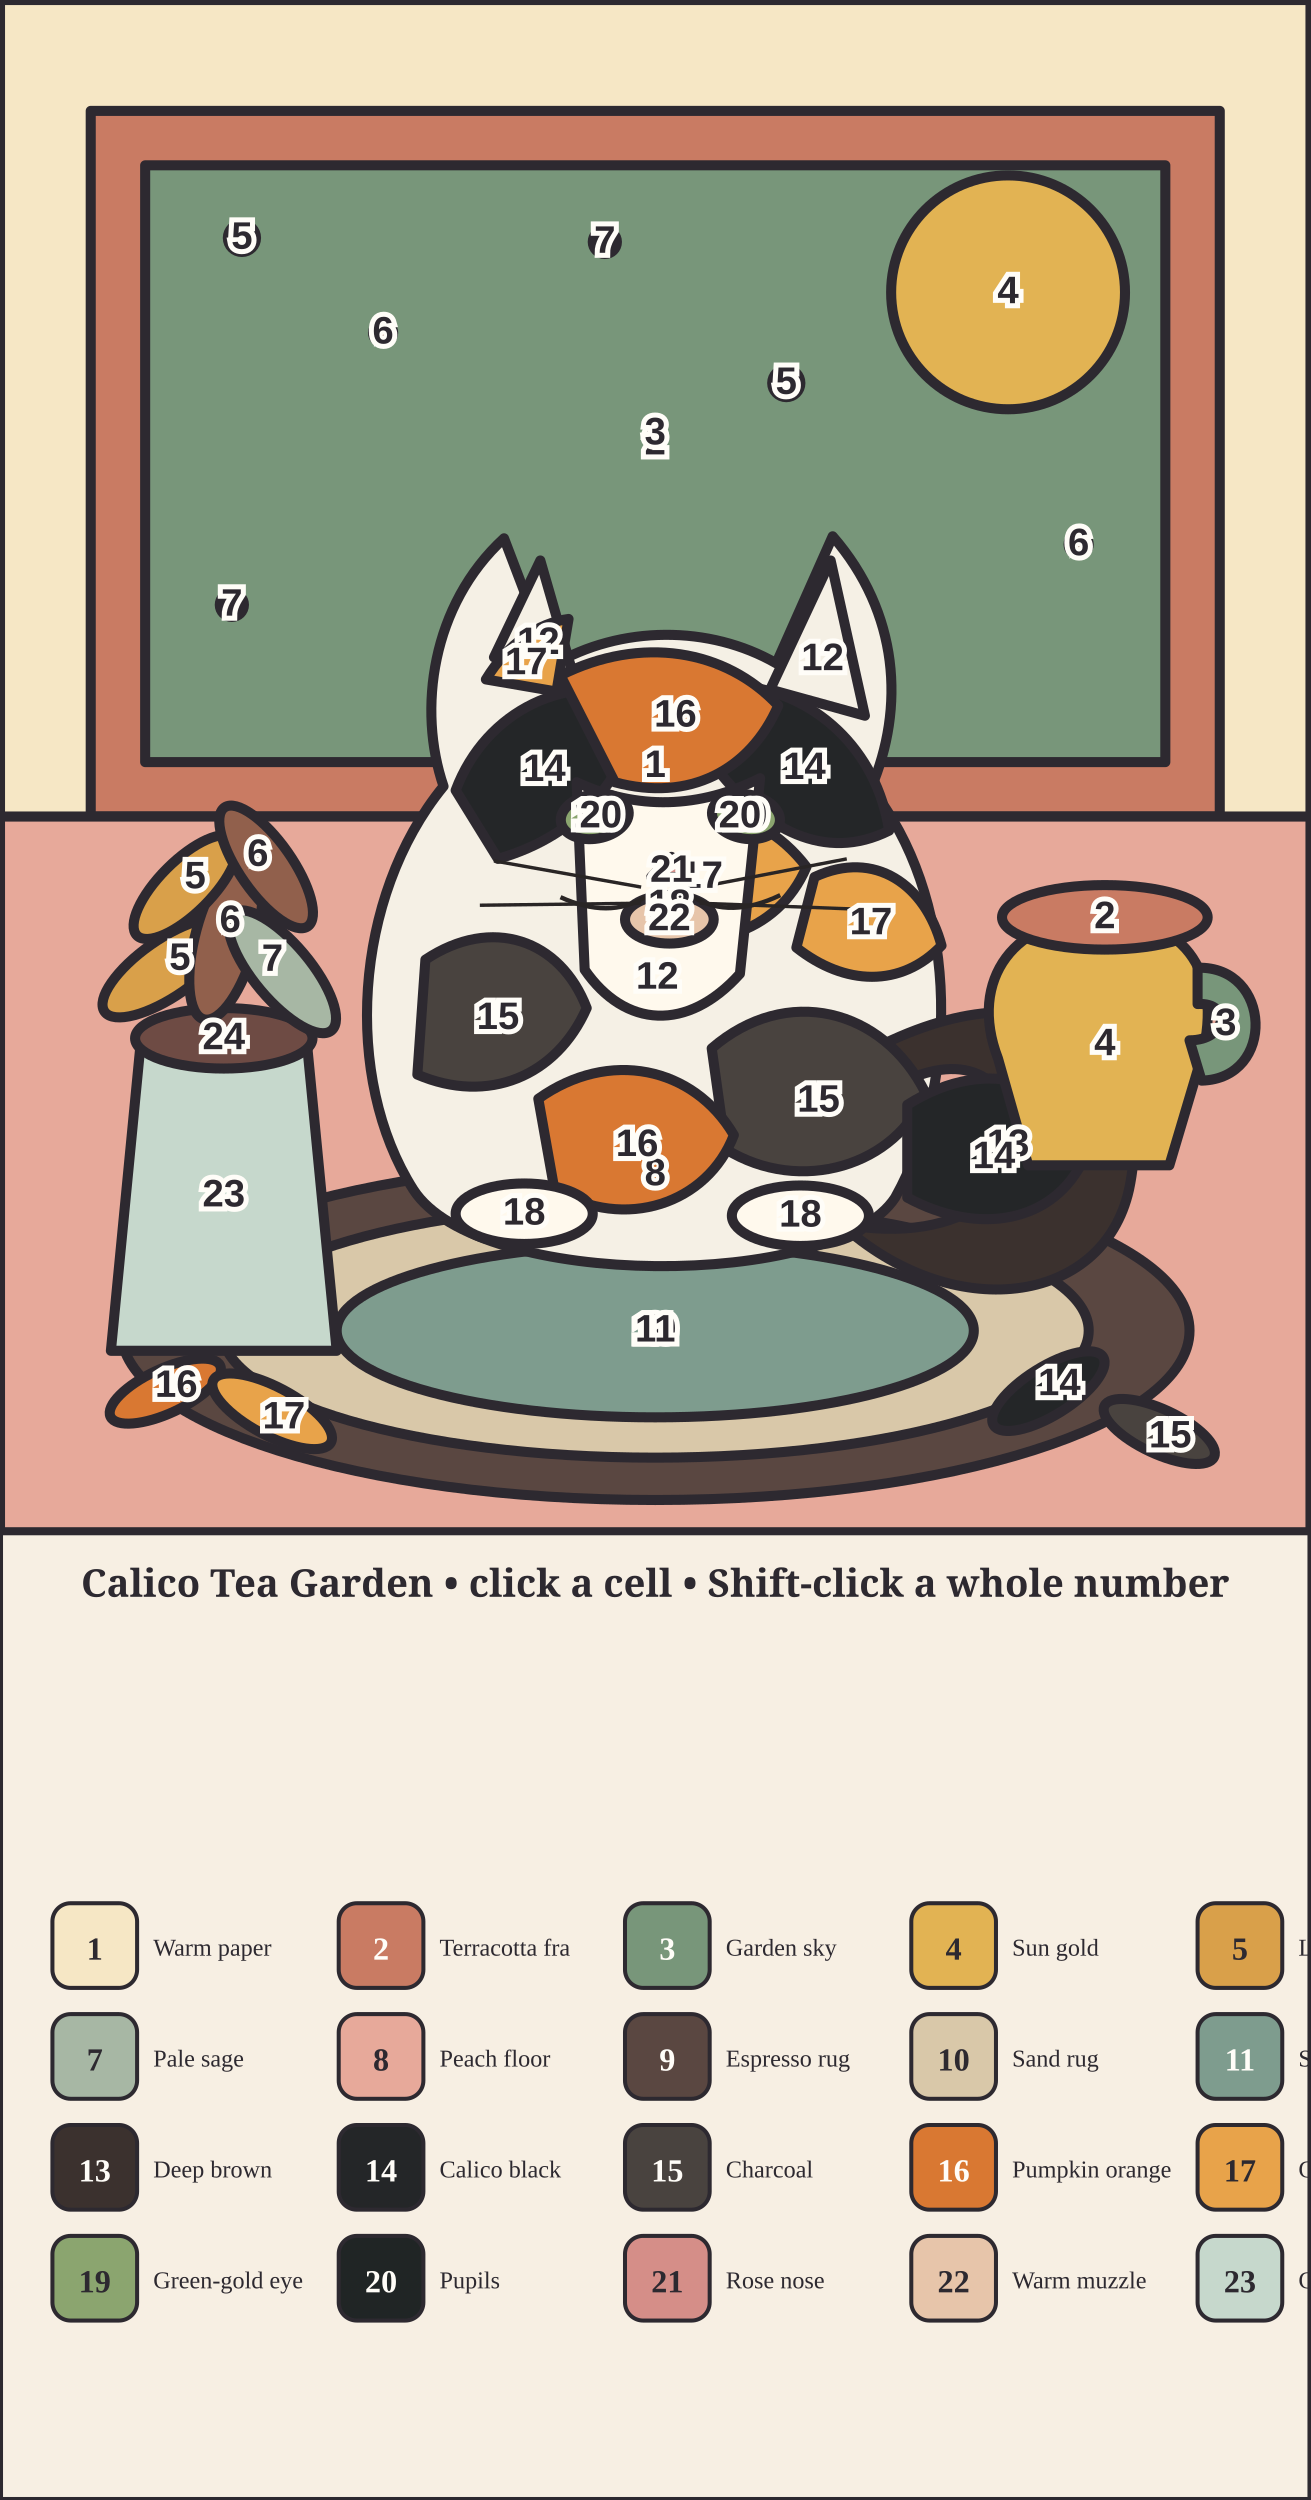
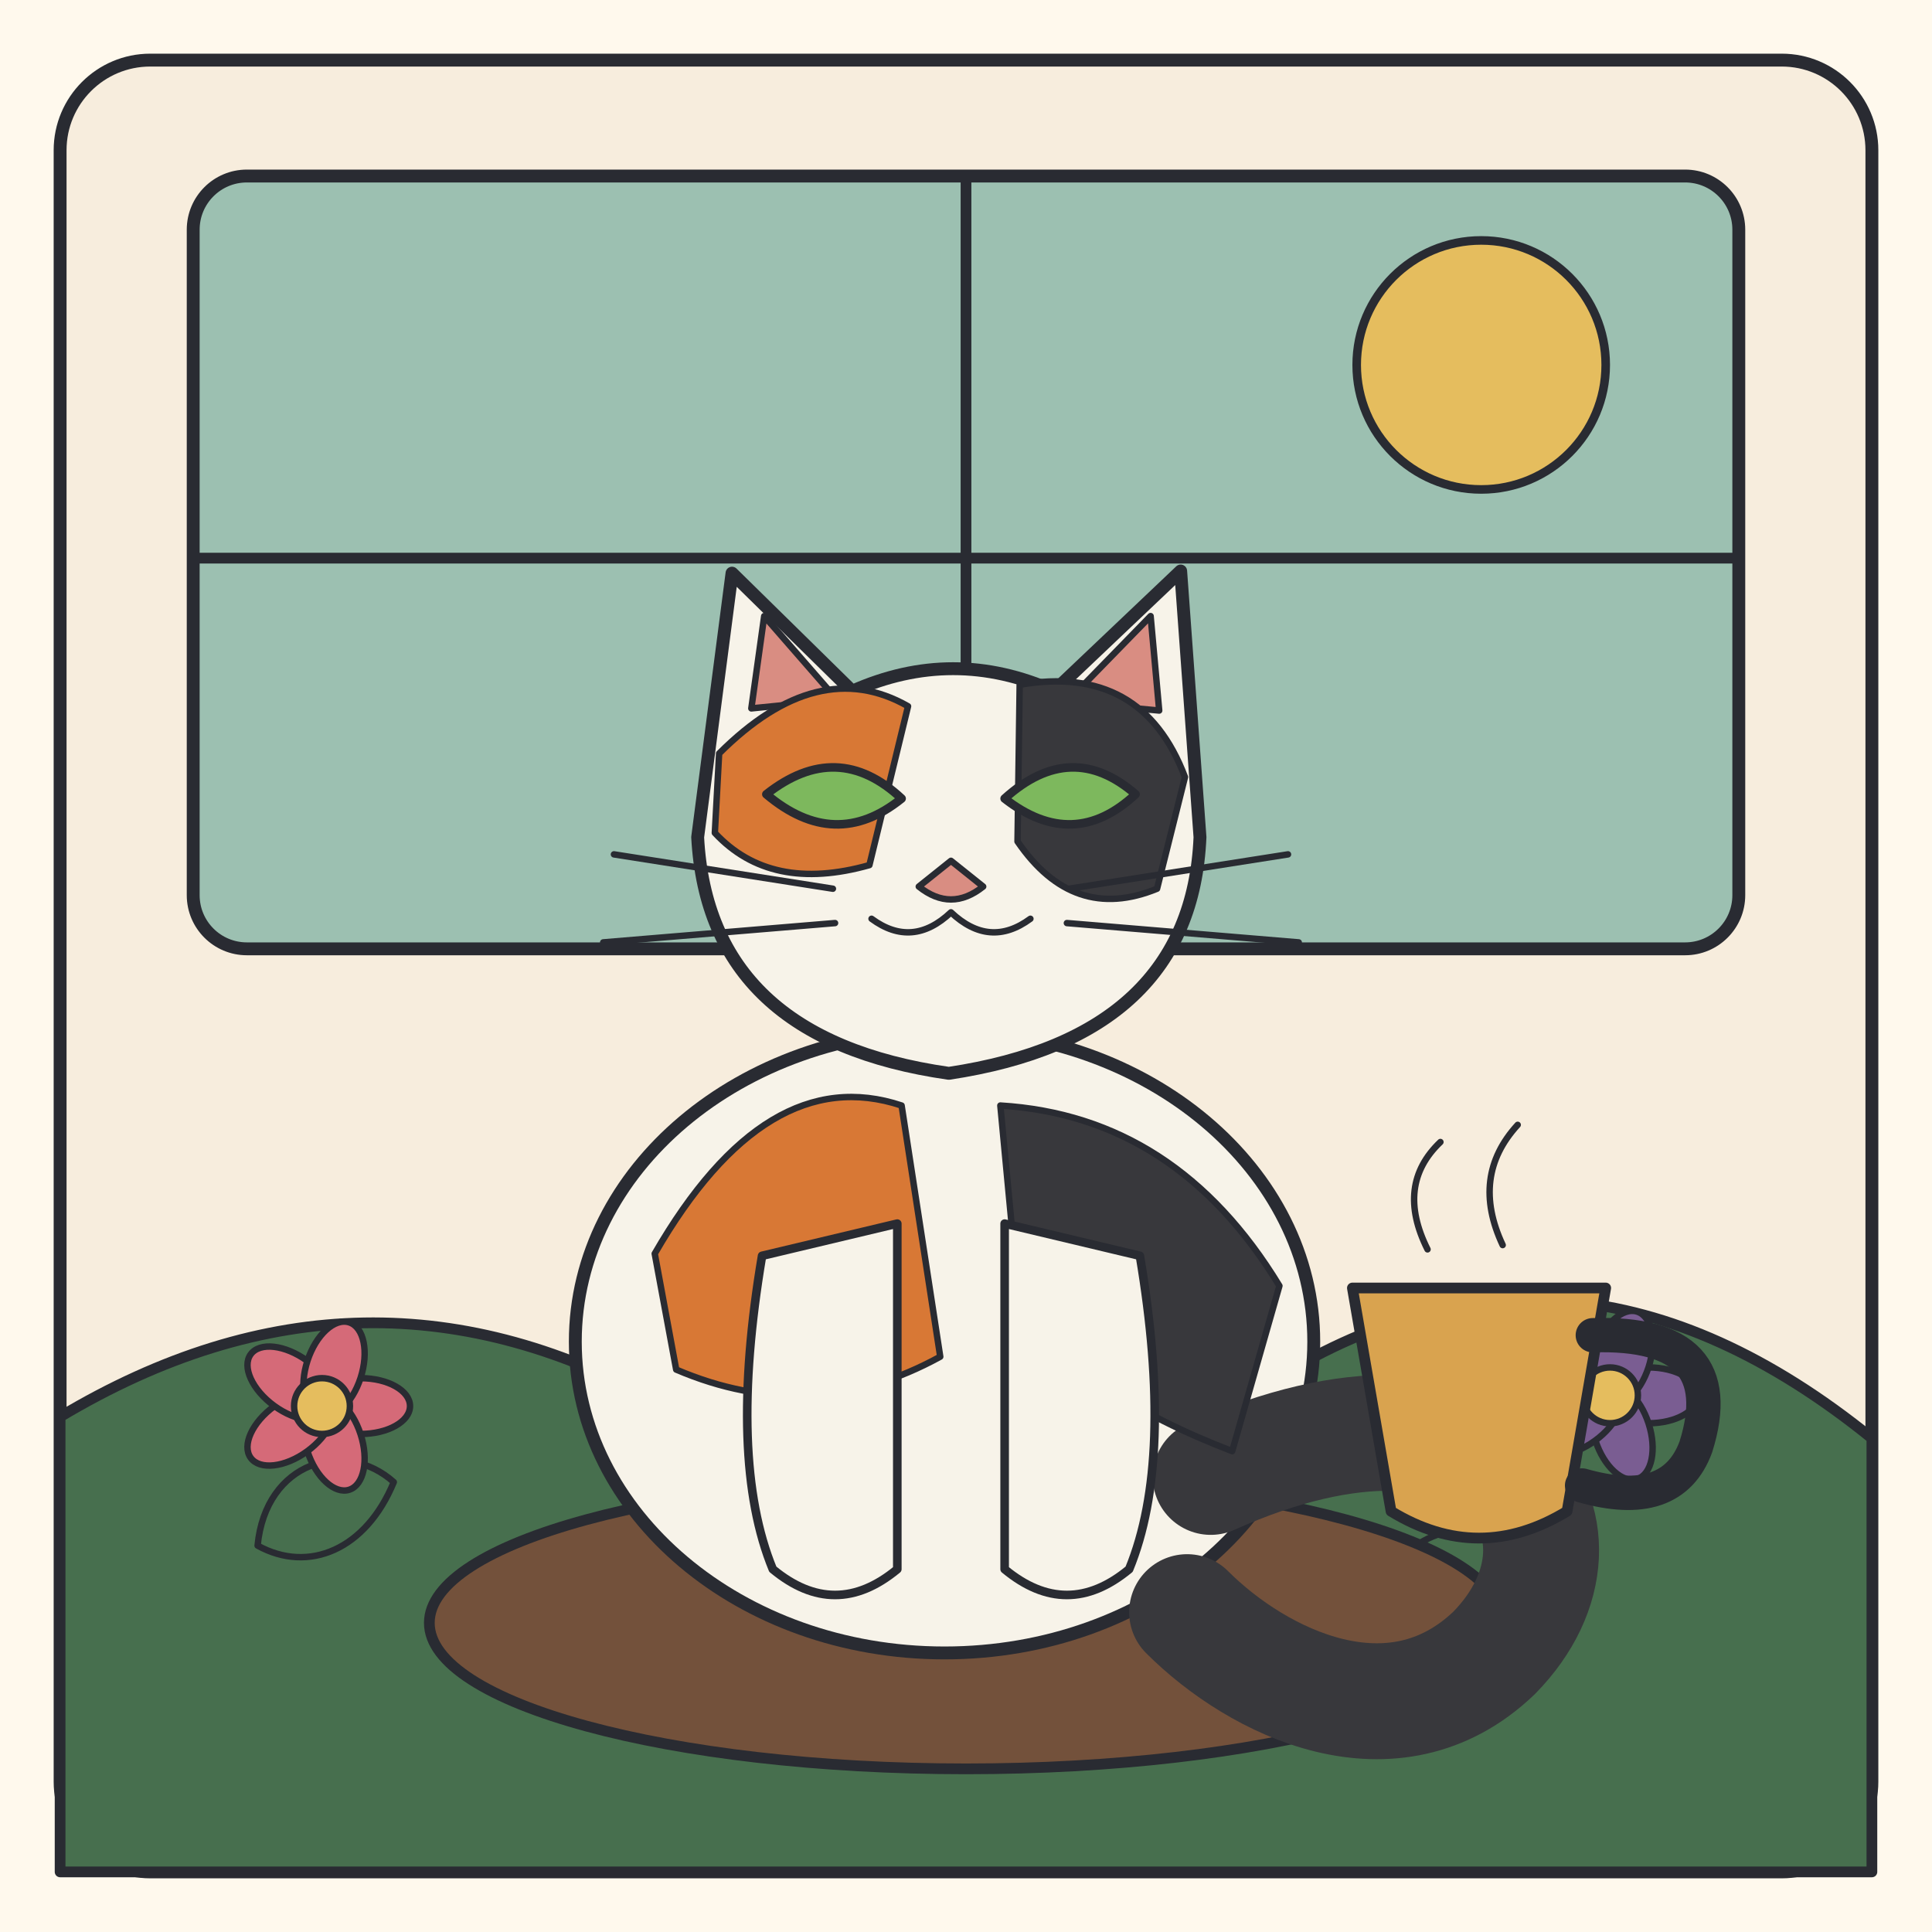
- <svg xmlns="http://www.w3.org/2000/svg" width="650" height="1240" viewBox="0 0 650 1240" role="img" aria-labelledby="title desc">
+ <svg xmlns="http://www.w3.org/2000/svg" width="900" height="900" viewBox="0 0 900 900" role="img" aria-labelledby="title desc" data-pbn-preview="colored" data-pbn-standard="mandala-v5-reference-based">
  <style>
- .region{cursor:pointer;transition:filter .12s ease,fill .12s ease;vector-effect:non-scaling-stroke}.region:hover,.region:focus{filter:brightness(.92);stroke-width:8;outline:none}.number{font-family:Arial,sans-serif;font-size:19px;font-weight:900;fill:#2d2930;stroke:#fffdf8;stroke-width:5;paint-order:stroke fill;pointer-events:none}.swatch{cursor:pointer}.swatch:hover{filter:brightness(.92)}
- </style>
-   <rect width="650" height="760" fill="#fffdf8" />
-   <g id="artwork">
-     <rect x="0" y="0" width="650" height="760" fill="#F6E7C5" stroke="#2d2930" stroke-width="5" stroke-linejoin="round" stroke-linecap="round" class="region" data-color="1" data-suggested="#F6E7C5" tabindex="0" role="button" aria-label="Paint region 1, color 1" id="region-001" />
-     <path d="M45 55 H605 V405 H45 Z" fill="#C97B63" stroke="#2d2930" stroke-width="5" stroke-linejoin="round" stroke-linecap="round" class="region" data-color="2" data-suggested="#C97B63" tabindex="0" role="button" aria-label="Paint region 2, color 2" id="region-002" />
-     <path d="M72 82 H578 V378 H72 Z" fill="#78967A" stroke="#2d2930" stroke-width="5" stroke-linejoin="round" stroke-linecap="round" class="region" data-color="3" data-suggested="#78967A" tabindex="0" role="button" aria-label="Paint region 3, color 3" id="region-003" />
-     <circle cx="500" cy="145" r="58" fill="#E2B353" stroke="#2d2930" stroke-width="5" stroke-linejoin="round" stroke-linecap="round" class="region" data-color="4" data-suggested="#E2B353" tabindex="0" role="button" aria-label="Paint region 4, color 4" id="region-004" />
-     <circle cx="120" cy="118" r="7" fill="#D9A04A" stroke="#2d2930" stroke-width="5" stroke-linejoin="round" stroke-linecap="round" class="region" data-color="5" data-suggested="#D9A04A" tabindex="0" role="button" aria-label="Paint region 5, color 5" id="region-005" />
-     <circle cx="190" cy="165" r="5" fill="#91604C" stroke="#2d2930" stroke-width="5" stroke-linejoin="round" stroke-linecap="round" class="region" data-color="6" data-suggested="#91604C" tabindex="0" role="button" aria-label="Paint region 6, color 6" id="region-006" />
-     <circle cx="300" cy="120" r="6" fill="#A7B7A4" stroke="#2d2930" stroke-width="5" stroke-linejoin="round" stroke-linecap="round" class="region" data-color="7" data-suggested="#A7B7A4" tabindex="0" role="button" aria-label="Paint region 7, color 7" id="region-007" />
-     <circle cx="390" cy="190" r="7" fill="#D9A04A" stroke="#2d2930" stroke-width="5" stroke-linejoin="round" stroke-linecap="round" class="region" data-color="5" data-suggested="#D9A04A" tabindex="0" role="button" aria-label="Paint region 8, color 5" id="region-008" />
-     <circle cx="535" cy="270" r="5" fill="#91604C" stroke="#2d2930" stroke-width="5" stroke-linejoin="round" stroke-linecap="round" class="region" data-color="6" data-suggested="#91604C" tabindex="0" role="button" aria-label="Paint region 9, color 6" id="region-009" />
-     <circle cx="115" cy="300" r="6" fill="#A7B7A4" stroke="#2d2930" stroke-width="5" stroke-linejoin="round" stroke-linecap="round" class="region" data-color="7" data-suggested="#A7B7A4" tabindex="0" role="button" aria-label="Paint region 10, color 7" id="region-010" />
-     <rect x="0" y="405" width="650" height="355" fill="#E7A99A" stroke="#2d2930" stroke-width="5" stroke-linejoin="round" stroke-linecap="round" class="region" data-color="8" data-suggested="#E7A99A" tabindex="0" role="button" aria-label="Paint region 11, color 8" id="region-011" />
-     <ellipse cx="325" cy="660" rx="265" ry="84" fill="#5A4741" stroke="#2d2930" stroke-width="5" stroke-linejoin="round" stroke-linecap="round" class="region" data-color="9" data-suggested="#5A4741" tabindex="0" role="button" aria-label="Paint region 12, color 9" id="region-012" />
-     <ellipse cx="325" cy="660" rx="215" ry="63" fill="#D9C8A9" stroke="#2d2930" stroke-width="5" stroke-linejoin="round" stroke-linecap="round" class="region" data-color="10" data-suggested="#D9C8A9" tabindex="0" role="button" aria-label="Paint region 13, color 10" id="region-013" />
-     <ellipse cx="325" cy="660" rx="158" ry="43" fill="#7E9C8E" stroke="#2d2930" stroke-width="5" stroke-linejoin="round" stroke-linecap="round" class="region" data-color="11" data-suggested="#7E9C8E" tabindex="0" role="button" aria-label="Paint region 14, color 11" id="region-014" />
-     <path d="M205 590 C170 535 175 445 220 390 C207 352 214 300 250 267 L274 330 C308 310 352 310 385 329 L413 266 C446 304 449 351 432 391 C474 443 478 533 444 594 C414 640 237 640 205 590 Z" fill="#F5F0E5" stroke="#2d2930" stroke-width="5" stroke-linejoin="round" stroke-linecap="round" class="region" data-color="12" data-suggested="#F5F0E5" tabindex="0" role="button" aria-label="Paint region 15, color 12" id="region-015" />
-     <path d="M430 522 C520 474 575 519 560 590 C547 648 472 657 417 607 C479 619 516 586 501 550 C489 522 458 526 430 548 Z" fill="#3B312E" stroke="#2d2930" stroke-width="5" stroke-linejoin="round" stroke-linecap="round" class="region" data-color="13" data-suggested="#3B312E" tabindex="0" role="button" aria-label="Paint region 16, color 13" id="region-016" />
-     <polygon points="245,326 268,278 287,344" fill="#F5F0E5" stroke="#2d2930" stroke-width="5" stroke-linejoin="round" stroke-linecap="round" class="region" data-color="12" data-suggested="#F5F0E5" tabindex="0" role="button" aria-label="Paint region 17, color 12" id="region-017" />
-     <polygon points="382,342 412,278 429,355" fill="#F5F0E5" stroke="#2d2930" stroke-width="5" stroke-linejoin="round" stroke-linecap="round" class="region" data-color="12" data-suggested="#F5F0E5" tabindex="0" role="button" aria-label="Paint region 18, color 12" id="region-018" />
-     <path d="M226 392 C241 352 282 333 319 346 C312 384 289 414 247 426 Z" fill="#242628" stroke="#2d2930" stroke-width="5" stroke-linejoin="round" stroke-linecap="round" class="region" data-color="14" data-suggested="#242628" tabindex="0" role="button" aria-label="Paint region 19, color 14" id="region-019" />
-     <path d="M366 340 C404 343 435 372 441 412 C409 428 379 411 356 382 Z" fill="#242628" stroke="#2d2930" stroke-width="5" stroke-linejoin="round" stroke-linecap="round" class="region" data-color="14" data-suggested="#242628" tabindex="0" role="button" aria-label="Paint region 20, color 14" id="region-020" />
-     <path d="M211 476 C244 454 278 466 291 500 C276 534 242 548 207 533 Z" fill="#49433F" stroke="#2d2930" stroke-width="5" stroke-linejoin="round" stroke-linecap="round" class="region" data-color="15" data-suggested="#49433F" tabindex="0" role="button" aria-label="Paint region 21, color 15" id="region-021" />
-     <path d="M353 520 C390 488 438 500 459 542 C445 578 397 593 360 570 Z" fill="#49433F" stroke="#2d2930" stroke-width="5" stroke-linejoin="round" stroke-linecap="round" class="region" data-color="15" data-suggested="#49433F" tabindex="0" role="button" aria-label="Paint region 22, color 15" id="region-022" />
-     <path d="M450 548 C491 522 531 537 538 574 C523 607 485 613 450 594 Z" fill="#242628" stroke="#2d2930" stroke-width="5" stroke-linejoin="round" stroke-linecap="round" class="region" data-color="14" data-suggested="#242628" tabindex="0" role="button" aria-label="Paint region 23, color 14" id="region-023" />
-     <path d="M278 335 C318 315 360 322 386 350 C372 382 342 398 305 388 Z" fill="#D97832" stroke="#2d2930" stroke-width="5" stroke-linejoin="round" stroke-linecap="round" class="region" data-color="16" data-suggested="#D97832" tabindex="0" role="button" aria-label="Paint region 24, color 16" id="region-024" />
-     <path d="M294 418 C330 391 375 397 400 430 C386 463 348 476 310 457 Z" fill="#E8A34A" stroke="#2d2930" stroke-width="5" stroke-linejoin="round" stroke-linecap="round" class="region" data-color="17" data-suggested="#E8A34A" tabindex="0" role="button" aria-label="Paint region 25, color 17" id="region-025" />
-     <path d="M267 545 C302 520 344 529 364 563 C351 597 310 611 275 590 Z" fill="#D97832" stroke="#2d2930" stroke-width="5" stroke-linejoin="round" stroke-linecap="round" class="region" data-color="16" data-suggested="#D97832" tabindex="0" role="button" aria-label="Paint region 26, color 16" id="region-026" />
-     <path d="M404 435 C434 421 459 439 467 469 C447 490 419 489 395 470 Z" fill="#E8A34A" stroke="#2d2930" stroke-width="5" stroke-linejoin="round" stroke-linecap="round" class="region" data-color="17" data-suggested="#E8A34A" tabindex="0" role="button" aria-label="Paint region 27, color 17" id="region-027" />
-     <path d="M241 337 C252 319 267 309 282 307 L276 343 Z" fill="#E8A34A" stroke="#2d2930" stroke-width="5" stroke-linejoin="round" stroke-linecap="round" class="region" data-color="17" data-suggested="#E8A34A" tabindex="0" role="button" aria-label="Paint region 28, color 17" id="region-028" />
-     <path d="M286 388 C316 402 347 401 377 386 L367 483 C341 512 310 510 290 481 Z" fill="#FFF9ED" stroke="#2d2930" stroke-width="5" stroke-linejoin="round" stroke-linecap="round" class="region" data-color="18" data-suggested="#FFF9ED" tabindex="0" role="button" aria-label="Paint region 29, color 18" id="region-029" />
-     <ellipse cx="295" cy="405" rx="17" ry="11" transform="rotate(-10 295 405)" fill="#8BA56F" stroke="#2d2930" stroke-width="5" stroke-linejoin="round" stroke-linecap="round" class="region" data-color="19" data-suggested="#8BA56F" tabindex="0" role="button" aria-label="Paint region 30, color 19" id="region-030" />
-     <ellipse cx="370" cy="405" rx="17" ry="11" transform="rotate(10 370 405)" fill="#8BA56F" stroke="#2d2930" stroke-width="5" stroke-linejoin="round" stroke-linecap="round" class="region" data-color="19" data-suggested="#8BA56F" tabindex="0" role="button" aria-label="Paint region 31, color 19" id="region-031" />
-     <circle cx="298" cy="405" r="4" fill="#202525" stroke="#2d2930" stroke-width="5" stroke-linejoin="round" stroke-linecap="round" class="region" data-color="20" data-suggested="#202525" tabindex="0" role="button" aria-label="Paint region 32, color 20" id="region-032" />
-     <circle cx="367" cy="405" r="4" fill="#202525" stroke="#2d2930" stroke-width="5" stroke-linejoin="round" stroke-linecap="round" class="region" data-color="20" data-suggested="#202525" tabindex="0" role="button" aria-label="Paint region 33, color 20" id="region-033" />
-     <polygon points="333,425 323,435 343,435" fill="#D58E88" stroke="#2d2930" stroke-width="5" stroke-linejoin="round" stroke-linecap="round" class="region" data-color="21" data-suggested="#D58E88" tabindex="0" role="button" aria-label="Paint region 34, color 21" id="region-034" />
-     <ellipse cx="332" cy="456" rx="22" ry="12" fill="#E7C5AA" stroke="#2d2930" stroke-width="5" stroke-linejoin="round" stroke-linecap="round" class="region" data-color="22" data-suggested="#E7C5AA" tabindex="0" role="button" aria-label="Paint region 35, color 22" id="region-035" />
-     <ellipse cx="260" cy="602" rx="34" ry="15" fill="#FFF9ED" stroke="#2d2930" stroke-width="5" stroke-linejoin="round" stroke-linecap="round" class="region" data-color="18" data-suggested="#FFF9ED" tabindex="0" role="button" aria-label="Paint region 36, color 18" id="region-036" />
-     <ellipse cx="397" cy="603" rx="34" ry="15" fill="#FFF9ED" stroke="#2d2930" stroke-width="5" stroke-linejoin="round" stroke-linecap="round" class="region" data-color="18" data-suggested="#FFF9ED" tabindex="0" role="button" aria-label="Paint region 37, color 18" id="region-037" />
-     <path d="M70 515 L152 515 L167 670 H55 Z" fill="#C6D8CC" stroke="#2d2930" stroke-width="5" stroke-linejoin="round" stroke-linecap="round" class="region" data-color="23" data-suggested="#C6D8CC" tabindex="0" role="button" aria-label="Paint region 38, color 23" id="region-038" />
-     <ellipse cx="111" cy="515" rx="44" ry="15" fill="#6E4B44" stroke="#2d2930" stroke-width="5" stroke-linejoin="round" stroke-linecap="round" class="region" data-color="24" data-suggested="#6E4B44" tabindex="0" role="button" aria-label="Paint region 39, color 24" id="region-039" />
-     <ellipse cx="83" cy="480" rx="38" ry="14" transform="rotate(-35 83 480)" fill="#D9A04A" stroke="#2d2930" stroke-width="5" stroke-linejoin="round" stroke-linecap="round" class="region" data-color="5" data-suggested="#D9A04A" tabindex="0" role="button" aria-label="Paint region 40, color 5" id="region-040" />
-     <ellipse cx="112" cy="465" rx="42" ry="15" transform="rotate(-75 112 465)" fill="#91604C" stroke="#2d2930" stroke-width="5" stroke-linejoin="round" stroke-linecap="round" class="region" data-color="6" data-suggested="#91604C" tabindex="0" role="button" aria-label="Paint region 41, color 6" id="region-041" />
-     <ellipse cx="140" cy="482" rx="38" ry="14" transform="rotate(-130 140 482)" fill="#A7B7A4" stroke="#2d2930" stroke-width="5" stroke-linejoin="round" stroke-linecap="round" class="region" data-color="7" data-suggested="#A7B7A4" tabindex="0" role="button" aria-label="Paint region 42, color 7" id="region-042" />
-     <ellipse cx="92" cy="440" rx="34" ry="13" transform="rotate(-45 92 440)" fill="#D9A04A" stroke="#2d2930" stroke-width="5" stroke-linejoin="round" stroke-linecap="round" class="region" data-color="5" data-suggested="#D9A04A" tabindex="0" role="button" aria-label="Paint region 43, color 5" id="region-043" />
-     <ellipse cx="132" cy="430" rx="36" ry="13" transform="rotate(-125 132 430)" fill="#91604C" stroke="#2d2930" stroke-width="5" stroke-linejoin="round" stroke-linecap="round" class="region" data-color="6" data-suggested="#91604C" tabindex="0" role="button" aria-label="Paint region 44, color 6" id="region-044" />
-     <path d="M495 525 C480 486 503 454 548 455 C593 456 608 489 594 531 L580 578 H510 Z" fill="#E2B353" stroke="#2d2930" stroke-width="5" stroke-linejoin="round" stroke-linecap="round" class="region" data-color="4" data-suggested="#E2B353" tabindex="0" role="button" aria-label="Paint region 45, color 4" id="region-045" />
-     <path d="M594 480 C631 479 633 535 596 536 L590 516 C609 516 611 497 594 498 Z" fill="#78967A" stroke="#2d2930" stroke-width="5" stroke-linejoin="round" stroke-linecap="round" class="region" data-color="3" data-suggested="#78967A" tabindex="0" role="button" aria-label="Paint region 46, color 3" id="region-046" />
-     <ellipse cx="548" cy="455" rx="51" ry="16" fill="#C97B63" stroke="#2d2930" stroke-width="5" stroke-linejoin="round" stroke-linecap="round" class="region" data-color="2" data-suggested="#C97B63" tabindex="0" role="button" aria-label="Paint region 47, color 2" id="region-047" />
-     <ellipse cx="82" cy="690" rx="30" ry="11" transform="rotate(-25 82 690)" fill="#D97832" stroke="#2d2930" stroke-width="5" stroke-linejoin="round" stroke-linecap="round" class="region" data-color="16" data-suggested="#D97832" tabindex="0" role="button" aria-label="Paint region 48, color 16" id="region-048" />
-     <ellipse cx="135" cy="700" rx="33" ry="12" transform="rotate(28 135 700)" fill="#E8A34A" stroke="#2d2930" stroke-width="5" stroke-linejoin="round" stroke-linecap="round" class="region" data-color="17" data-suggested="#E8A34A" tabindex="0" role="button" aria-label="Paint region 49, color 17" id="region-049" />
-     <ellipse cx="520" cy="690" rx="32" ry="12" transform="rotate(-32 520 690)" fill="#242628" stroke="#2d2930" stroke-width="5" stroke-linejoin="round" stroke-linecap="round" class="region" data-color="14" data-suggested="#242628" tabindex="0" role="button" aria-label="Paint region 50, color 14" id="region-050" />
-     <ellipse cx="575" cy="710" rx="30" ry="11" transform="rotate(25 575 710)" fill="#49433F" stroke="#2d2930" stroke-width="5" stroke-linejoin="round" stroke-linecap="round" class="region" data-color="15" data-suggested="#49433F" tabindex="0" role="button" aria-label="Paint region 51, color 15" id="region-051" />
-     <path d="M278 445 Q302 456 320 445" fill="none" stroke="#292525" stroke-width="2.2" />
-     <path d="M344 445 Q362 456 387 444" fill="none" stroke="#292525" stroke-width="2.2" />
-     <path d="M318 440 L245 427 M318 448 L238 449 M347 440 L420 426 M347 448 L427 451" fill="none" stroke="#292525" stroke-width="1.7" />
+ :root{--line:#292b32;--paper:#fff9ed}.region{cursor:pointer;transition:filter .12s ease,fill .12s ease,stroke .12s ease;vector-effect:non-scaling-stroke;stroke-linejoin:round;stroke-linecap:round}.region:hover,.region:focus{filter:brightness(.92);outline:none}.pbn-number{font-family:Arial,Helvetica,sans-serif;font-weight:900;fill:#292b32;stroke:#fffdf8;stroke-width:5;paint-order:stroke fill;pointer-events:none}.legend-label{font-family:Arial,Helvetica,sans-serif;fill:#292b32}.legend-swatch{stroke:#292b32;stroke-width:2}.control{cursor:pointer}.control:hover{filter:brightness(.96)}.fixed-text{font-family:Arial,Helvetica,sans-serif;font-weight:900;fill:#25262d;stroke:#fffaf0;stroke-width:1.5;paint-order:stroke fill;letter-spacing:.5px}.fine{fill:none;stroke:#292b32;stroke-width:5;stroke-linecap:round;stroke-linejoin:round}.thin{fill:none;stroke:#292b32;stroke-width:3;stroke-linecap:round;stroke-linejoin:round}</style>
+   <rect width="900" height="900" fill="#fff9ed" />
+   <g id="art-stage">
+     <g id="artwork">
+       <rect class="region" data-color="1" data-suggested="#f7eddd" fill="#f7eddd" x="28" y="28" width="844" height="844" rx="42" stroke="#292b32" stroke-width="6" />
+       <rect class="region" data-color="2" data-suggested="#9cc0b1" fill="#9cc0b1" x="90" y="82" width="720" height="360" rx="25" stroke="#292b32" stroke-width="6" />
+       <circle class="region" data-color="3" data-suggested="#e5bd5e" fill="#e5bd5e" cx="690" cy="170" r="58" stroke="#292b32" stroke-width="4" />
+       <path class="fine" d="M450 82 V442 M90 260 H810" />
+       <path class="region" data-color="11" data-suggested="#476f4e" fill="#476f4e" d="M28 660 Q170 575 310 655 T590 645 T872 670 V872 H28 Z" stroke="#292b32" stroke-width="5" />
+       <path class="region" data-color="11" data-suggested="#476f4e" fill="#476f4e" d="M 120 720 C 140 686 178 692 190 720 C 165 743 136 742 120 720 Z" transform="rotate(-25 120 720)" stroke="#292b32" stroke-width="3" />
+       <path class="region" data-color="11" data-suggested="#476f4e" fill="#476f4e" d="M 705 720 C 725 686 763 692 775 720 C 750 743 721 742 705 720 Z" transform="rotate(160 705 720)" stroke="#292b32" stroke-width="3" />
+       <ellipse class="region" data-color="12" data-suggested="#d56a78" fill="#d56a78" cx="168.0" cy="655.0" rx="13" ry="23" transform="rotate(90 168.0 655.0)" stroke="#292b32" stroke-width="3" />
+       <ellipse class="region" data-color="12" data-suggested="#d56a78" fill="#d56a78" cx="155.6" cy="672.1" rx="13" ry="23" transform="rotate(162 155.6 672.1)" stroke="#292b32" stroke-width="3" />
+       <ellipse class="region" data-color="12" data-suggested="#d56a78" fill="#d56a78" cx="135.4" cy="665.6" rx="13" ry="23" transform="rotate(234 135.4 665.6)" stroke="#292b32" stroke-width="3" />
+       <ellipse class="region" data-color="12" data-suggested="#d56a78" fill="#d56a78" cx="135.4" cy="644.4" rx="13" ry="23" transform="rotate(306 135.4 644.4)" stroke="#292b32" stroke-width="3" />
+       <ellipse class="region" data-color="12" data-suggested="#d56a78" fill="#d56a78" cx="155.6" cy="637.9" rx="13" ry="23" transform="rotate(378 155.6 637.9)" stroke="#292b32" stroke-width="3" />
+       <circle class="region" data-color="3" data-suggested="#e5bd5e" fill="#e5bd5e" cx="150" cy="655" r="13" stroke="#292b32" stroke-width="3" />
+       <ellipse class="region" data-color="13" data-suggested="#7a5d92" fill="#7a5d92" cx="768.0" cy="650.0" rx="13" ry="23" transform="rotate(90 768.0 650.0)" stroke="#292b32" stroke-width="3" />
+       <ellipse class="region" data-color="13" data-suggested="#7a5d92" fill="#7a5d92" cx="755.6" cy="667.1" rx="13" ry="23" transform="rotate(162 755.6 667.1)" stroke="#292b32" stroke-width="3" />
+       <ellipse class="region" data-color="13" data-suggested="#7a5d92" fill="#7a5d92" cx="735.4" cy="660.6" rx="13" ry="23" transform="rotate(234 735.4 660.6)" stroke="#292b32" stroke-width="3" />
+       <ellipse class="region" data-color="13" data-suggested="#7a5d92" fill="#7a5d92" cx="735.4" cy="639.4" rx="13" ry="23" transform="rotate(306 735.4 639.4)" stroke="#292b32" stroke-width="3" />
+       <ellipse class="region" data-color="13" data-suggested="#7a5d92" fill="#7a5d92" cx="755.6" cy="632.9" rx="13" ry="23" transform="rotate(378 755.6 632.9)" stroke="#292b32" stroke-width="3" />
+       <circle class="region" data-color="3" data-suggested="#e5bd5e" fill="#e5bd5e" cx="750" cy="650" r="13" stroke="#292b32" stroke-width="3" />
+       <ellipse class="region" data-color="9" data-suggested="#73513b" fill="#73513b" cx="450" cy="756" rx="250" ry="68" stroke="#292b32" stroke-width="5" />
+       <ellipse class="region" data-color="4" data-suggested="#f7f3e9" fill="#f7f3e9" cx="440" cy="625" rx="172" ry="145" stroke="#292b32" stroke-width="6" />
+       <path class="region" data-color="6" data-suggested="#38383c" data-paint-mode="stroke" d="M564 688 C698 628 752 713 696 770 C649 815 586 784 553 751" fill="none" stroke="#38383c" stroke-width="54" />
+       <path class="region" data-color="4" data-suggested="#f7f3e9" fill="#f7f3e9" d="M325 390 L341 267 L397 322 Q444 301 491 322 L550 266 L559 390 Q555 483 442 500 Q330 484 325 390 Z" stroke="#292b32" stroke-width="6" />
+       <path class="region" data-color="7" data-suggested="#d98d82" fill="#d98d82" d="M350 330 L356 287 L390 326 Z" stroke="#292b32" stroke-width="3" />
+       <path class="region" data-color="7" data-suggested="#d98d82" fill="#d98d82" d="M497 327 L536 287 L540 331 Z" stroke="#292b32" stroke-width="3" />
+       <path class="region" data-color="5" data-suggested="#d87835" fill="#d87835" d="M335 351 Q381 305 423 329 L405 403 Q359 416 333 388 Z" stroke="#292b32" stroke-width="3" />
+       <path class="region" data-color="6" data-suggested="#38383c" fill="#38383c" d="M475 319 Q532 309 552 362 L539 414 Q500 430 474 392 Z" stroke="#292b32" stroke-width="3" />
+       <path class="region" data-color="5" data-suggested="#d87835" fill="#d87835" d="M305 584 Q357 494 420 515 L438 632 Q378 665 315 638 Z" stroke="#292b32" stroke-width="3" />
+       <path class="region" data-color="6" data-suggested="#38383c" fill="#38383c" d="M466 515 Q548 520 596 599 L574 676 Q506 650 475 610 Z" stroke="#292b32" stroke-width="3" />
+       <path class="region" data-color="8" data-suggested="#7db85d" fill="#7db85d" d="M357 370 Q390 344 420 372 Q389 397 357 370 Z" stroke="#292b32" stroke-width="4" />
+       <path class="region" data-color="8" data-suggested="#7db85d" fill="#7db85d" d="M468 372 Q499 344 529 370 Q500 397 468 372 Z" stroke="#292b32" stroke-width="4" />
+       <path class="region" data-color="7" data-suggested="#d98d82" fill="#d98d82" d="M443 401 L428 413 Q443 425 458 413 Z" stroke="#292b32" stroke-width="3" />
+       <path class="thin" d="M443 425 Q425 442 406 428 M443 425 Q461 442 480 428 M388 414 L286 398 M389 430 L281 439 M498 414 L600 398 M497 430 L605 439" />
+       <path class="region" data-color="4" data-suggested="#f7f3e9" fill="#f7f3e9" d="M355 585 Q339 680 360 731 Q389 755 418 731 L418 570 Z" stroke="#292b32" stroke-width="4" />
+       <path class="region" data-color="4" data-suggested="#f7f3e9" fill="#f7f3e9" d="M468 570 L468 731 Q497 755 526 731 Q547 680 531 585 Z" stroke="#292b32" stroke-width="4" />
+       <path class="region" data-color="10" data-suggested="#d9a34f" fill="#d9a34f" d="M630 600 H748 L730 704 Q689 729 648 704 Z" stroke="#292b32" stroke-width="5" />
+       <path class="region" data-color="10" data-suggested="#d9a34f" d="M742 622 Q807 620 790 674 Q779 704 737 692" fill="none" stroke="#292b32" stroke-width="16" data-paint-mode="stroke" />
+       <path class="thin" d="M665 582 Q650 552 671 532 M700 580 Q685 548 707 524" />
+     </g>
+     <g id="number-labels" pointer-events="none" />
  </g>
-   <g id="number-labels" pointer-events="none">
-     <text class="number" x="325" y="380" text-anchor="middle" dominant-baseline="middle">1</text>
-     <text class="number" x="325" y="220" text-anchor="middle" dominant-baseline="middle">2</text>
-     <text class="number" x="325" y="215" text-anchor="middle" dominant-baseline="middle">3</text>
-     <text class="number" x="500" y="145" text-anchor="middle" dominant-baseline="middle">4</text>
-     <text class="number" x="120" y="118" text-anchor="middle" dominant-baseline="middle">5</text>
-     <text class="number" x="190" y="165" text-anchor="middle" dominant-baseline="middle">6</text>
-     <text class="number" x="300" y="120" text-anchor="middle" dominant-baseline="middle">7</text>
-     <text class="number" x="390" y="190" text-anchor="middle" dominant-baseline="middle">5</text>
-     <text class="number" x="535" y="270" text-anchor="middle" dominant-baseline="middle">6</text>
-     <text class="number" x="115" y="300" text-anchor="middle" dominant-baseline="middle">7</text>
-     <text class="number" x="325" y="582.5" text-anchor="middle" dominant-baseline="middle">8</text>
-     <text class="number" x="325" y="660" text-anchor="middle" dominant-baseline="middle">9</text>
-     <text class="number" x="325" y="660" text-anchor="middle" dominant-baseline="middle">10</text>
-     <text class="number" x="325" y="660" text-anchor="middle" dominant-baseline="middle">11</text>
-     <text class="number" x="326" y="485" text-anchor="middle" dominant-baseline="middle">12</text>
-     <text class="number" x="500" y="568" text-anchor="middle" dominant-baseline="middle">13</text>
-     <text class="number" x="267" y="319" text-anchor="middle" dominant-baseline="middle">12</text>
-     <text class="number" x="408" y="327" text-anchor="middle" dominant-baseline="middle">12</text>
-     <text class="number" x="270" y="382" text-anchor="middle" dominant-baseline="middle">14</text>
-     <text class="number" x="399" y="381" text-anchor="middle" dominant-baseline="middle">14</text>
-     <text class="number" x="247" y="505" text-anchor="middle" dominant-baseline="middle">15</text>
-     <text class="number" x="406" y="546" text-anchor="middle" dominant-baseline="middle">15</text>
-     <text class="number" x="493" y="574" text-anchor="middle" dominant-baseline="middle">14</text>
-     <text class="number" x="335" y="355" text-anchor="middle" dominant-baseline="middle">16</text>
-     <text class="number" x="348" y="435" text-anchor="middle" dominant-baseline="middle">17</text>
-     <text class="number" x="316" y="568" text-anchor="middle" dominant-baseline="middle">16</text>
-     <text class="number" x="432" y="458" text-anchor="middle" dominant-baseline="middle">17</text>
-     <text class="number" x="261" y="329" text-anchor="middle" dominant-baseline="middle">17</text>
-     <text class="number" x="332" y="449" text-anchor="middle" dominant-baseline="middle">18</text>
-     <text class="number" x="295" y="405" text-anchor="middle" dominant-baseline="middle">19</text>
-     <text class="number" x="370" y="405" text-anchor="middle" dominant-baseline="middle">19</text>
-     <text class="number" x="298" y="405" text-anchor="middle" dominant-baseline="middle">20</text>
-     <text class="number" x="367" y="405" text-anchor="middle" dominant-baseline="middle">20</text>
-     <text class="number" x="333" y="432" text-anchor="middle" dominant-baseline="middle">21</text>
-     <text class="number" x="332" y="456" text-anchor="middle" dominant-baseline="middle">22</text>
-     <text class="number" x="260" y="602" text-anchor="middle" dominant-baseline="middle">18</text>
-     <text class="number" x="397" y="603" text-anchor="middle" dominant-baseline="middle">18</text>
-     <text class="number" x="111" y="593" text-anchor="middle" dominant-baseline="middle">23</text>
-     <text class="number" x="111" y="515" text-anchor="middle" dominant-baseline="middle">24</text>
-     <text class="number" x="89.226" y="475.641" text-anchor="middle" dominant-baseline="middle">5</text>
-     <text class="number" x="114.174" y="456.886" text-anchor="middle" dominant-baseline="middle">6</text>
-     <text class="number" x="135.115" y="476.178" text-anchor="middle" dominant-baseline="middle">7</text>
-     <text class="number" x="96.808" y="435.192" text-anchor="middle" dominant-baseline="middle">5</text>
-     <text class="number" x="127.87" y="424.102" text-anchor="middle" dominant-baseline="middle">6</text>
-     <text class="number" x="548" y="518" text-anchor="middle" dominant-baseline="middle">4</text>
-     <text class="number" x="608" y="508" text-anchor="middle" dominant-baseline="middle">3</text>
-     <text class="number" x="548" y="455" text-anchor="middle" dominant-baseline="middle">2</text>
-     <text class="number" x="87.438" y="687.464" text-anchor="middle" dominant-baseline="middle">16</text>
-     <text class="number" x="140.827" y="703.099" text-anchor="middle" dominant-baseline="middle">17</text>
-     <text class="number" x="525.428" y="686.609" text-anchor="middle" dominant-baseline="middle">14</text>
-     <text class="number" x="580.438" y="712.536" text-anchor="middle" dominant-baseline="middle">15</text>
-   </g>
-   <rect y="760" width="650" height="480" fill="#f7efe3" stroke="#2d2930" stroke-width="3" />
-   <text x="325.0" y="792" text-anchor="middle" font-family="Georgia,serif" font-size="19" font-weight="700" fill="#2d2930">Calico Tea Garden • click a cell • Shift-click a whole number</text>
-   <g id="palette">
-     <g class="swatch" data-palette-number="1" transform="translate(26,944)" tabindex="0" role="button" aria-label="Paint every color 1 region">
-       <rect width="42" height="42" rx="9" fill="#F6E7C5" stroke="#2d2930" stroke-width="2" />
-       <text x="21" y="28" text-anchor="middle" font-size="16" font-weight="900" fill="#2d2930">1</text>
-       <text x="50" y="26" font-size="12" fill="#2d2930">Warm paper</text>
-     </g>
-     <g class="swatch" data-palette-number="2" transform="translate(168,944)" tabindex="0" role="button" aria-label="Paint every color 2 region">
-       <rect width="42" height="42" rx="9" fill="#C97B63" stroke="#2d2930" stroke-width="2" />
-       <text x="21" y="28" text-anchor="middle" font-size="16" font-weight="900" fill="#fffdf8">2</text>
-       <text x="50" y="26" font-size="12" fill="#2d2930">Terracotta fra</text>
-     </g>
-     <g class="swatch" data-palette-number="3" transform="translate(310,944)" tabindex="0" role="button" aria-label="Paint every color 3 region">
-       <rect width="42" height="42" rx="9" fill="#78967A" stroke="#2d2930" stroke-width="2" />
-       <text x="21" y="28" text-anchor="middle" font-size="16" font-weight="900" fill="#fffdf8">3</text>
-       <text x="50" y="26" font-size="12" fill="#2d2930">Garden sky</text>
-     </g>
-     <g class="swatch" data-palette-number="4" transform="translate(452,944)" tabindex="0" role="button" aria-label="Paint every color 4 region">
-       <rect width="42" height="42" rx="9" fill="#E2B353" stroke="#2d2930" stroke-width="2" />
-       <text x="21" y="28" text-anchor="middle" font-size="16" font-weight="900" fill="#2d2930">4</text>
-       <text x="50" y="26" font-size="12" fill="#2d2930">Sun gold</text>
-     </g>
-     <g class="swatch" data-palette-number="5" transform="translate(594,944)" tabindex="0" role="button" aria-label="Paint every color 5 region">
-       <rect width="42" height="42" rx="9" fill="#D9A04A" stroke="#2d2930" stroke-width="2" />
-       <text x="21" y="28" text-anchor="middle" font-size="16" font-weight="900" fill="#2d2930">5</text>
-       <text x="50" y="26" font-size="12" fill="#2d2930">Leaf ochre</text>
-     </g>
-     <g class="swatch" data-palette-number="6" transform="translate(736,944)" tabindex="0" role="button" aria-label="Paint every color 6 region">
-       <rect width="42" height="42" rx="9" fill="#91604C" stroke="#2d2930" stroke-width="2" />
-       <text x="21" y="28" text-anchor="middle" font-size="16" font-weight="900" fill="#fffdf8">6</text>
-       <text x="50" y="26" font-size="12" fill="#2d2930">Clay</text>
-     </g>
-     <g class="swatch" data-palette-number="7" transform="translate(26,999)" tabindex="0" role="button" aria-label="Paint every color 7 region">
-       <rect width="42" height="42" rx="9" fill="#A7B7A4" stroke="#2d2930" stroke-width="2" />
-       <text x="21" y="28" text-anchor="middle" font-size="16" font-weight="900" fill="#2d2930">7</text>
-       <text x="50" y="26" font-size="12" fill="#2d2930">Pale sage</text>
-     </g>
-     <g class="swatch" data-palette-number="8" transform="translate(168,999)" tabindex="0" role="button" aria-label="Paint every color 8 region">
-       <rect width="42" height="42" rx="9" fill="#E7A99A" stroke="#2d2930" stroke-width="2" />
-       <text x="21" y="28" text-anchor="middle" font-size="16" font-weight="900" fill="#2d2930">8</text>
-       <text x="50" y="26" font-size="12" fill="#2d2930">Peach floor</text>
-     </g>
-     <g class="swatch" data-palette-number="9" transform="translate(310,999)" tabindex="0" role="button" aria-label="Paint every color 9 region">
-       <rect width="42" height="42" rx="9" fill="#5A4741" stroke="#2d2930" stroke-width="2" />
-       <text x="21" y="28" text-anchor="middle" font-size="16" font-weight="900" fill="#fffdf8">9</text>
-       <text x="50" y="26" font-size="12" fill="#2d2930">Espresso rug</text>
-     </g>
-     <g class="swatch" data-palette-number="10" transform="translate(452,999)" tabindex="0" role="button" aria-label="Paint every color 10 region">
-       <rect width="42" height="42" rx="9" fill="#D9C8A9" stroke="#2d2930" stroke-width="2" />
-       <text x="21" y="28" text-anchor="middle" font-size="16" font-weight="900" fill="#2d2930">10</text>
-       <text x="50" y="26" font-size="12" fill="#2d2930">Sand rug</text>
-     </g>
-     <g class="swatch" data-palette-number="11" transform="translate(594,999)" tabindex="0" role="button" aria-label="Paint every color 11 region">
-       <rect width="42" height="42" rx="9" fill="#7E9C8E" stroke="#2d2930" stroke-width="2" />
-       <text x="21" y="28" text-anchor="middle" font-size="16" font-weight="900" fill="#fffdf8">11</text>
-       <text x="50" y="26" font-size="12" fill="#2d2930">Sea-glass rug</text>
-     </g>
-     <g class="swatch" data-palette-number="12" transform="translate(736,999)" tabindex="0" role="button" aria-label="Paint every color 12 region">
-       <rect width="42" height="42" rx="9" fill="#F5F0E5" stroke="#2d2930" stroke-width="2" />
-       <text x="21" y="28" text-anchor="middle" font-size="16" font-weight="900" fill="#2d2930">12</text>
-       <text x="50" y="26" font-size="12" fill="#2d2930">Calico white</text>
-     </g>
-     <g class="swatch" data-palette-number="13" transform="translate(26,1054)" tabindex="0" role="button" aria-label="Paint every color 13 region">
-       <rect width="42" height="42" rx="9" fill="#3B312E" stroke="#2d2930" stroke-width="2" />
-       <text x="21" y="28" text-anchor="middle" font-size="16" font-weight="900" fill="#fffdf8">13</text>
-       <text x="50" y="26" font-size="12" fill="#2d2930">Deep brown</text>
-     </g>
-     <g class="swatch" data-palette-number="14" transform="translate(168,1054)" tabindex="0" role="button" aria-label="Paint every color 14 region">
-       <rect width="42" height="42" rx="9" fill="#242628" stroke="#2d2930" stroke-width="2" />
-       <text x="21" y="28" text-anchor="middle" font-size="16" font-weight="900" fill="#fffdf8">14</text>
-       <text x="50" y="26" font-size="12" fill="#2d2930">Calico black</text>
-     </g>
-     <g class="swatch" data-palette-number="15" transform="translate(310,1054)" tabindex="0" role="button" aria-label="Paint every color 15 region">
-       <rect width="42" height="42" rx="9" fill="#49433F" stroke="#2d2930" stroke-width="2" />
-       <text x="21" y="28" text-anchor="middle" font-size="16" font-weight="900" fill="#fffdf8">15</text>
-       <text x="50" y="26" font-size="12" fill="#2d2930">Charcoal</text>
-     </g>
-     <g class="swatch" data-palette-number="16" transform="translate(452,1054)" tabindex="0" role="button" aria-label="Paint every color 16 region">
-       <rect width="42" height="42" rx="9" fill="#D97832" stroke="#2d2930" stroke-width="2" />
-       <text x="21" y="28" text-anchor="middle" font-size="16" font-weight="900" fill="#fffdf8">16</text>
-       <text x="50" y="26" font-size="12" fill="#2d2930">Pumpkin orange</text>
-     </g>
-     <g class="swatch" data-palette-number="17" transform="translate(594,1054)" tabindex="0" role="button" aria-label="Paint every color 17 region">
-       <rect width="42" height="42" rx="9" fill="#E8A34A" stroke="#2d2930" stroke-width="2" />
-       <text x="21" y="28" text-anchor="middle" font-size="16" font-weight="900" fill="#2d2930">17</text>
-       <text x="50" y="26" font-size="12" fill="#2d2930">Golden orange</text>
-     </g>
-     <g class="swatch" data-palette-number="18" transform="translate(736,1054)" tabindex="0" role="button" aria-label="Paint every color 18 region">
-       <rect width="42" height="42" rx="9" fill="#FFF9ED" stroke="#2d2930" stroke-width="2" />
-       <text x="21" y="28" text-anchor="middle" font-size="16" font-weight="900" fill="#2d2930">18</text>
-       <text x="50" y="26" font-size="12" fill="#2d2930">Bright white</text>
-     </g>
-     <g class="swatch" data-palette-number="19" transform="translate(26,1109)" tabindex="0" role="button" aria-label="Paint every color 19 region">
-       <rect width="42" height="42" rx="9" fill="#8BA56F" stroke="#2d2930" stroke-width="2" />
-       <text x="21" y="28" text-anchor="middle" font-size="16" font-weight="900" fill="#2d2930">19</text>
-       <text x="50" y="26" font-size="12" fill="#2d2930">Green-gold eye</text>
-     </g>
-     <g class="swatch" data-palette-number="20" transform="translate(168,1109)" tabindex="0" role="button" aria-label="Paint every color 20 region">
-       <rect width="42" height="42" rx="9" fill="#202525" stroke="#2d2930" stroke-width="2" />
-       <text x="21" y="28" text-anchor="middle" font-size="16" font-weight="900" fill="#fffdf8">20</text>
-       <text x="50" y="26" font-size="12" fill="#2d2930">Pupils</text>
-     </g>
-     <g class="swatch" data-palette-number="21" transform="translate(310,1109)" tabindex="0" role="button" aria-label="Paint every color 21 region">
-       <rect width="42" height="42" rx="9" fill="#D58E88" stroke="#2d2930" stroke-width="2" />
-       <text x="21" y="28" text-anchor="middle" font-size="16" font-weight="900" fill="#2d2930">21</text>
-       <text x="50" y="26" font-size="12" fill="#2d2930">Rose nose</text>
-     </g>
-     <g class="swatch" data-palette-number="22" transform="translate(452,1109)" tabindex="0" role="button" aria-label="Paint every color 22 region">
-       <rect width="42" height="42" rx="9" fill="#E7C5AA" stroke="#2d2930" stroke-width="2" />
-       <text x="21" y="28" text-anchor="middle" font-size="16" font-weight="900" fill="#2d2930">22</text>
-       <text x="50" y="26" font-size="12" fill="#2d2930">Warm muzzle</text>
-     </g>
-     <g class="swatch" data-palette-number="23" transform="translate(594,1109)" tabindex="0" role="button" aria-label="Paint every color 23 region">
-       <rect width="42" height="42" rx="9" fill="#C6D8CC" stroke="#2d2930" stroke-width="2" />
-       <text x="21" y="28" text-anchor="middle" font-size="16" font-weight="900" fill="#2d2930">23</text>
-       <text x="50" y="26" font-size="12" fill="#2d2930">Celadon pot</text>
-     </g>
-     <g class="swatch" data-palette-number="24" transform="translate(736,1109)" tabindex="0" role="button" aria-label="Paint every color 24 region">
-       <rect width="42" height="42" rx="9" fill="#6E4B44" stroke="#2d2930" stroke-width="2" />
-       <text x="21" y="28" text-anchor="middle" font-size="16" font-weight="900" fill="#fffdf8">24</text>
-       <text x="50" y="26" font-size="12" fill="#2d2930">Umber rim</text>
-     </g>
+   <g id="legend" display="none">
+     <rect id="legend-bg" x="15" y="900" width="870" height="220" rx="16" fill="#fffdf8" stroke="#6f5a43" stroke-width="3" />
+     <text x="34" y="927" font-family="Georgia,serif" font-size="17" font-weight="700" fill="#3d342c">Suggested colors — click one region; Shift-click paints every matching number</text>
  </g>
</svg>
